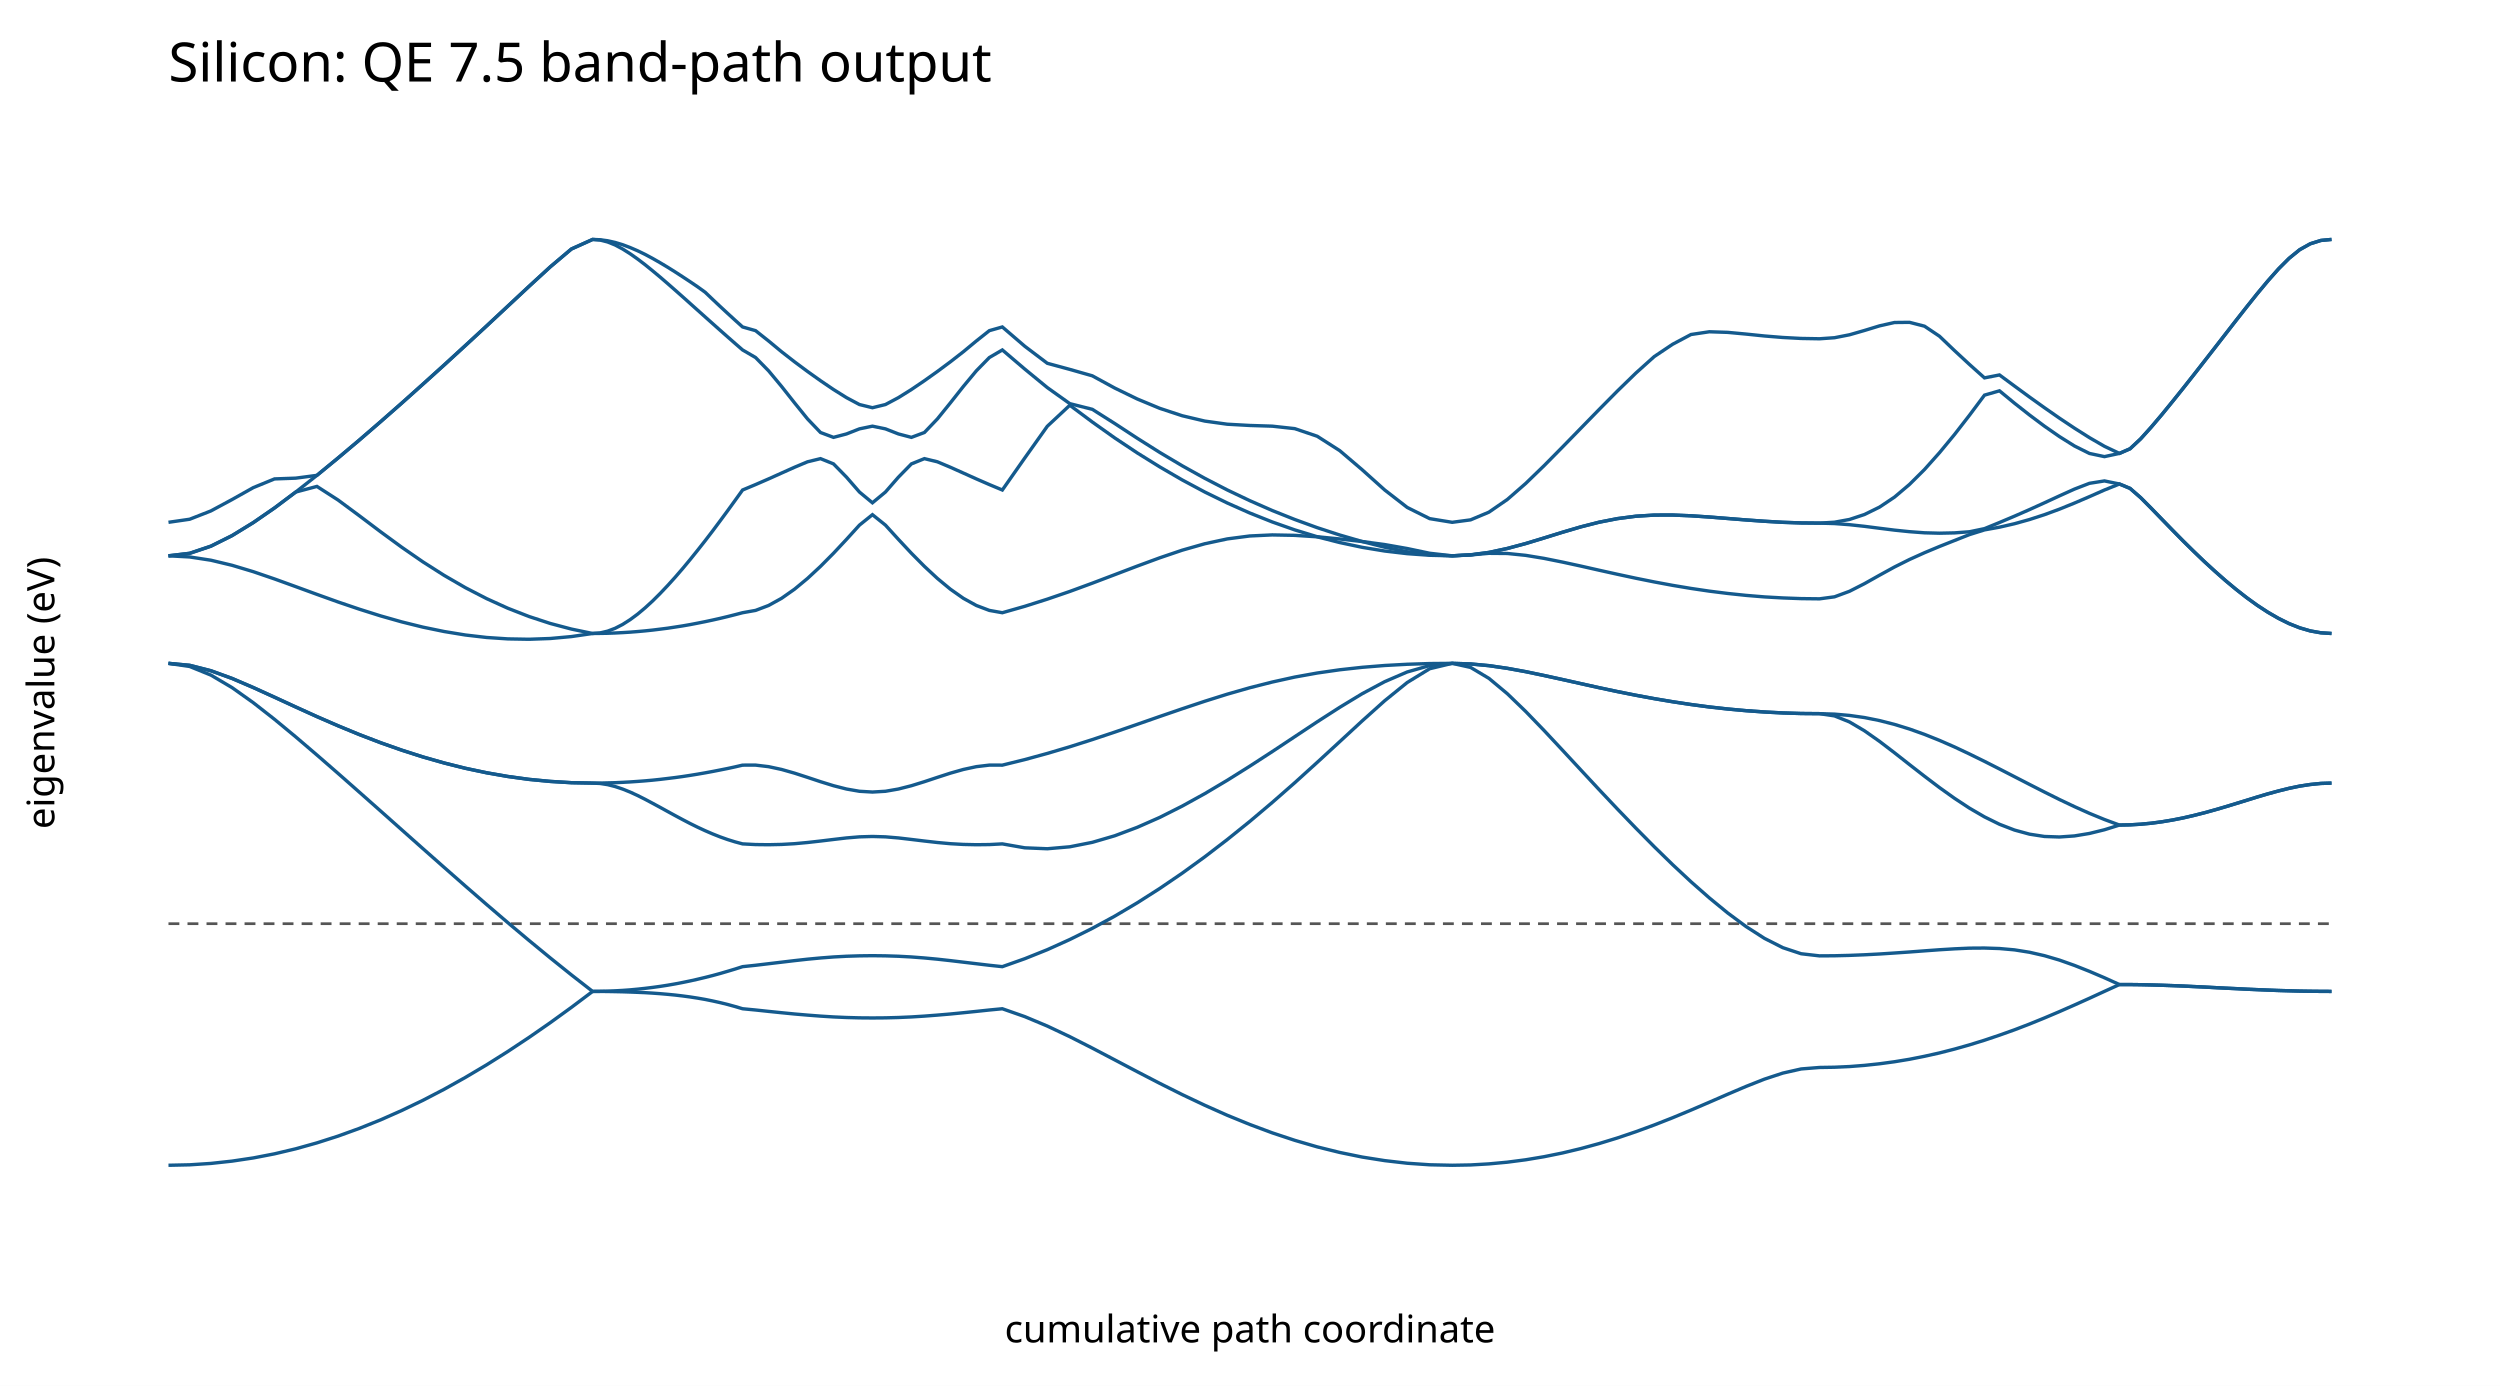
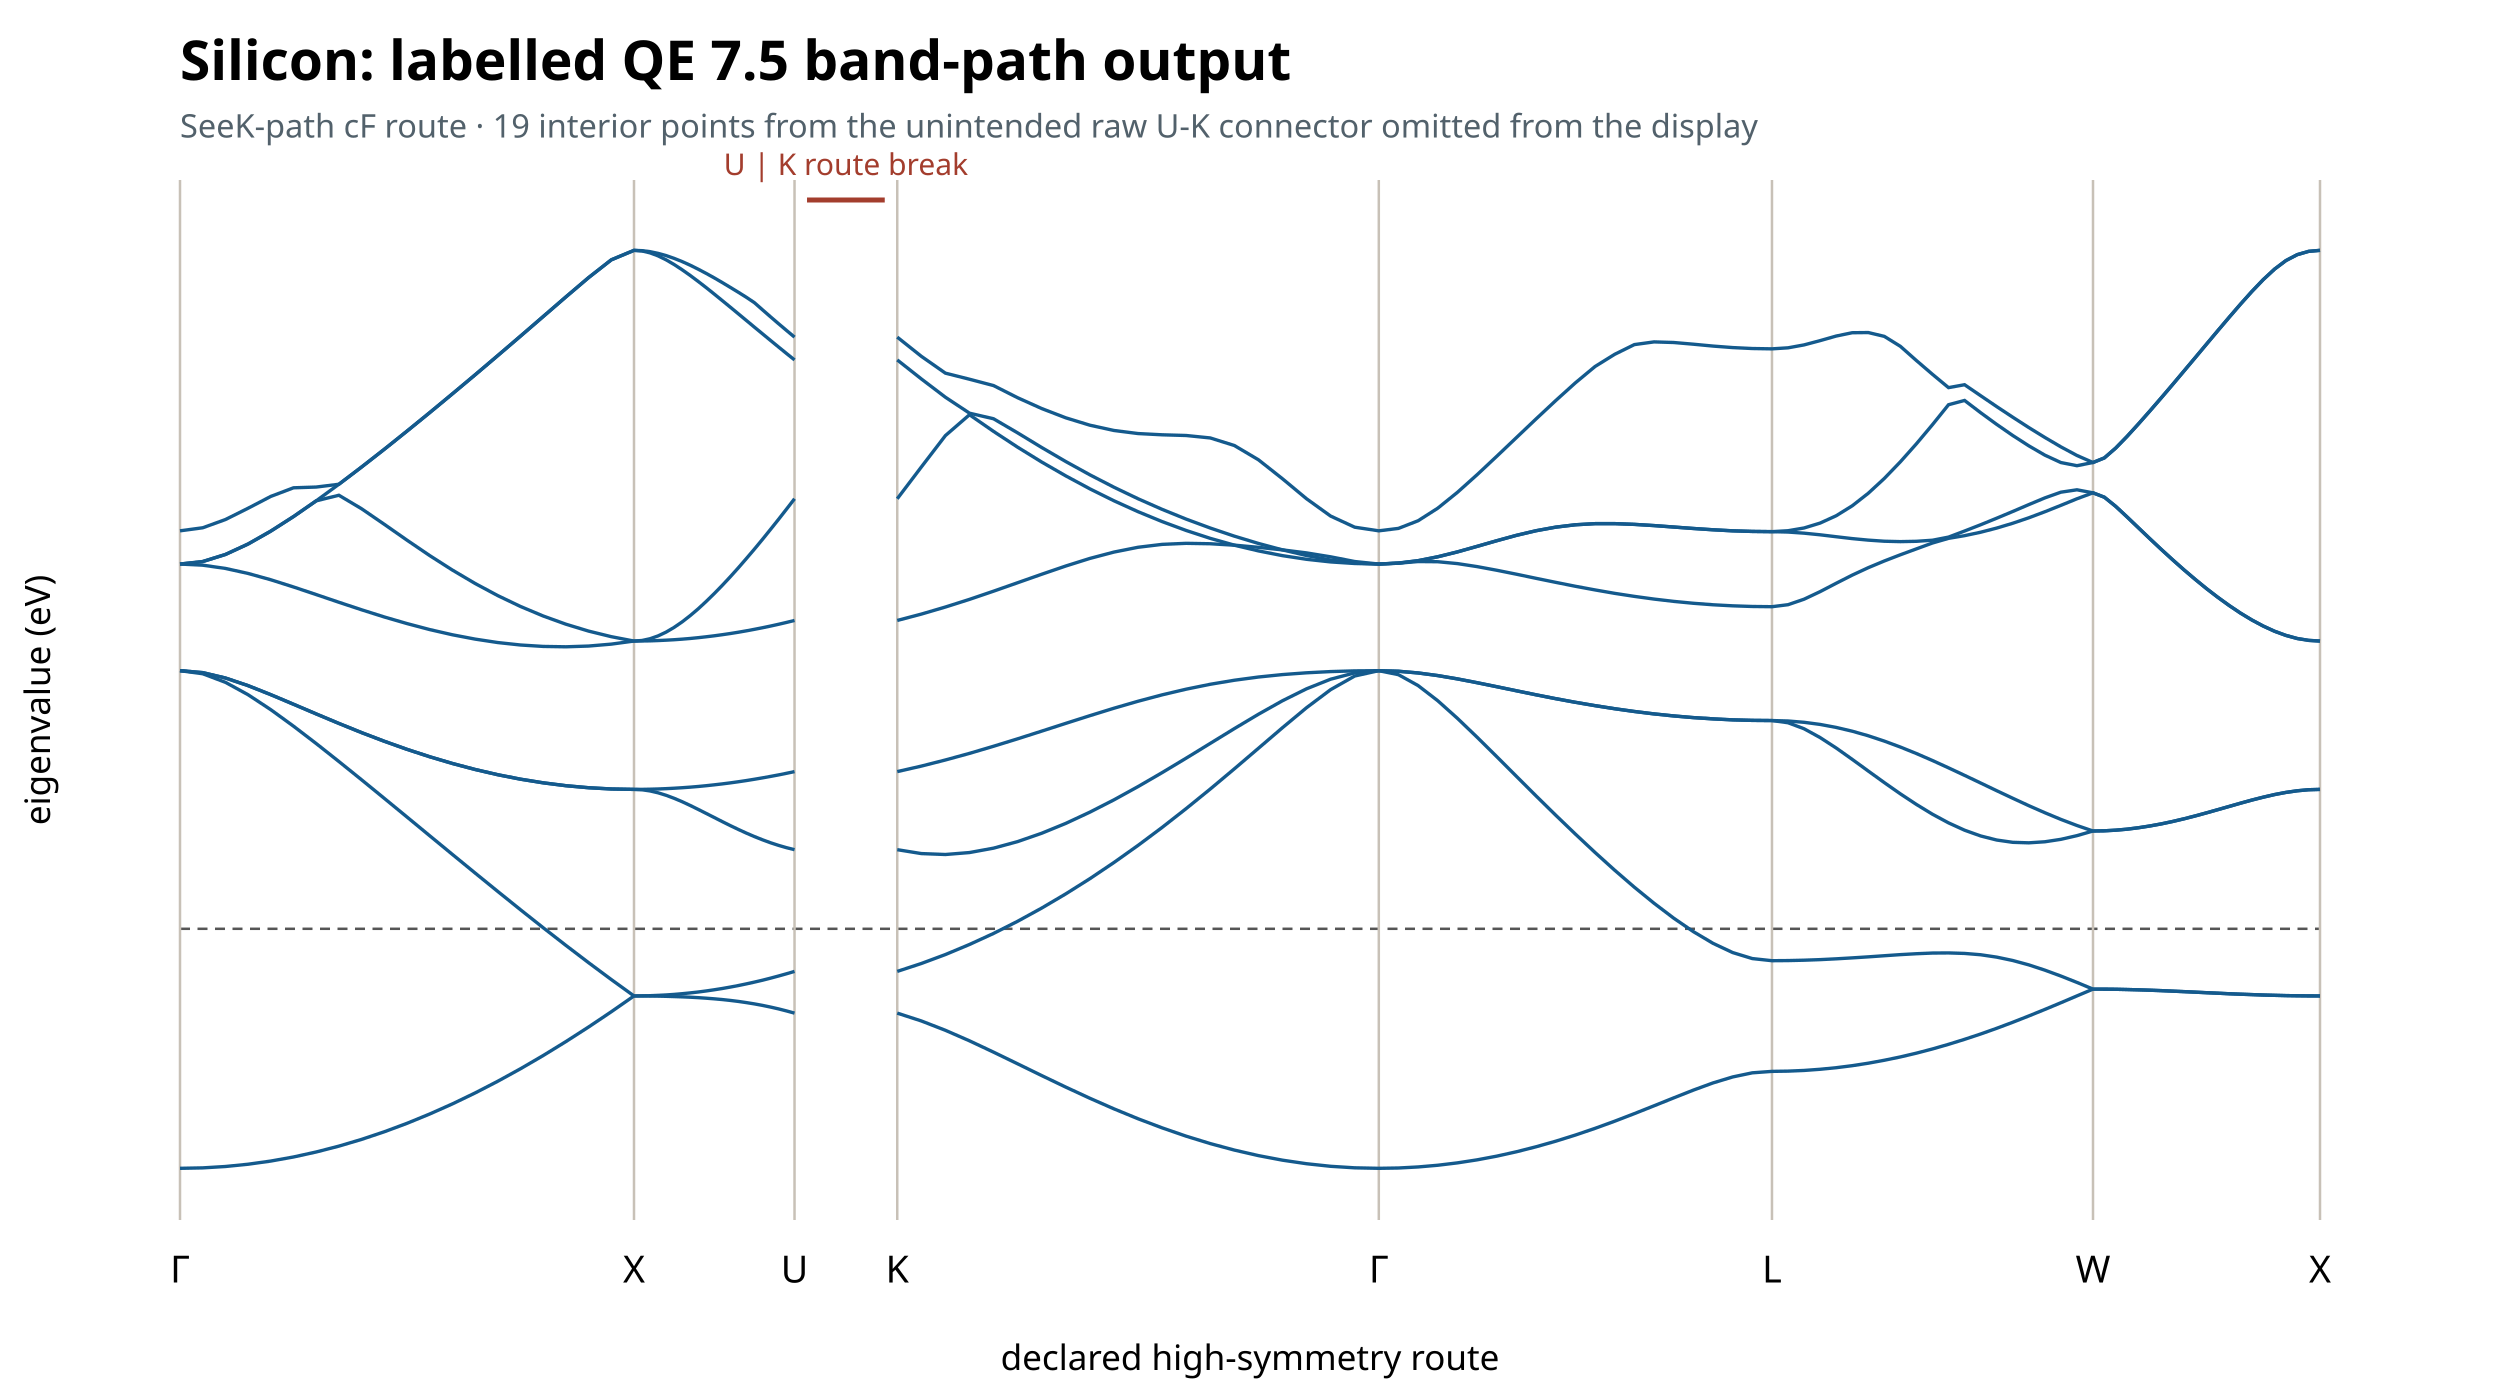
- <svg xmlns="http://www.w3.org/2000/svg" viewBox="0 0 920 510" role="img" aria-labelledby="title desc">
+ <svg xmlns="http://www.w3.org/2000/svg" viewBox="0 0 1000 560" role="img" aria-labelledby="title desc">
  <rect width="100%" height="100%" fill="white" />
-   <line x1="62" y1="339.92" x2="858" y2="339.92" stroke="#555" stroke-dasharray="4 3" />
-   <polyline fill="none" stroke="#145a8d" stroke-width="1.25" points="62.00,428.82 69.80,428.65 77.61,428.14 85.41,427.29 93.22,426.12 101.02,424.61 108.83,422.76 116.63,420.58 124.43,418.08 132.24,415.25 140.04,412.12 147.85,408.66 155.65,404.91 163.46,400.85 171.26,396.49 179.07,391.86 186.87,386.95 194.67,381.78 202.48,376.36 210.28,370.71 218.09,364.84 220.85,364.84 223.61,364.87 226.37,364.92 229.12,364.98 231.88,365.07 234.64,365.18 237.40,365.30 240.16,365.47 242.92,365.67 245.68,365.91 248.44,366.18 251.20,366.51 253.96,366.88 256.72,367.31 259.48,367.79 262.24,368.35 264.99,368.96 267.75,369.64 270.51,370.40 273.27,371.22 278.05,371.68 282.83,372.19 287.61,372.68 292.39,373.15 297.17,373.56 301.95,373.93 306.73,374.23 311.51,374.44 316.28,374.57 321.06,374.61 325.84,374.57 330.62,374.44 335.40,374.23 340.18,373.93 344.96,373.56 349.74,373.15 354.52,372.68 359.30,372.19 364.08,371.68 368.86,371.22 377.13,374.12 385.41,377.59 393.69,381.50 401.97,385.70 410.24,390.04 418.52,394.39 426.80,398.68 435.08,402.82 443.36,406.74 451.63,410.42 459.91,413.80 468.19,416.89 476.47,419.64 484.74,422.05 493.02,424.10 501.30,425.80 509.58,427.11 517.86,428.07 526.13,428.64 534.41,428.82 541.17,428.70 547.93,428.31 554.69,427.68 561.45,426.80 568.20,425.67 574.96,424.30 581.72,422.68 588.48,420.83 595.24,418.76 602.00,416.47 608.76,413.99 615.52,411.33 622.28,408.52 629.03,405.62 635.79,402.68 642.55,399.80 649.31,397.13 656.07,394.90 662.83,393.37 669.59,392.83 675.10,392.74 680.62,392.49 686.14,392.06 691.66,391.47 697.18,390.72 702.70,389.81 708.22,388.71 713.73,387.48 719.25,386.07 724.77,384.51 730.29,382.80 735.81,380.94 741.33,378.97 746.85,376.85 752.36,374.61 757.88,372.27 763.40,369.84 768.92,367.36 774.44,364.82 779.96,362.31 783.86,362.32 787.76,362.37 791.66,362.46 795.57,362.57 799.47,362.71 803.37,362.86 807.27,363.05 811.17,363.23 815.08,363.44 818.98,363.64 822.88,363.82 826.78,364.02 830.68,364.19 834.59,364.35 838.49,364.50 842.39,364.61 846.29,364.72 850.20,364.78 854.10,364.82 858.00,364.84" />
-   <polyline fill="none" stroke="#145a8d" stroke-width="1.25" points="62.00,244.11 69.80,245.26 77.61,248.44 85.41,253.05 93.22,258.60 101.02,264.71 108.83,271.17 116.63,277.84 124.43,284.63 132.24,291.52 140.04,298.43 147.85,305.38 155.65,312.31 163.46,319.21 171.26,326.07 179.07,332.85 186.87,339.53 194.67,346.08 202.48,352.50 210.28,358.76 218.09,364.84 220.85,364.81 223.61,364.75 226.37,364.62 229.12,364.47 231.88,364.27 234.64,364.01 237.40,363.71 240.16,363.37 242.92,362.99 245.68,362.56 248.44,362.08 251.20,361.55 253.96,360.98 256.72,360.36 259.48,359.70 262.24,359.00 264.99,358.25 267.75,357.44 270.51,356.61 273.27,355.73 278.05,355.22 282.83,354.65 287.61,354.08 292.39,353.51 297.17,352.98 301.95,352.53 306.73,352.16 311.51,351.90 316.28,351.75 321.06,351.69 325.84,351.75 330.62,351.90 335.40,352.16 340.18,352.53 344.96,352.98 349.74,353.51 354.52,354.08 359.30,354.65 364.08,355.22 368.86,355.73 377.13,352.80 385.41,349.48 393.69,345.74 401.97,341.63 410.24,337.13 418.52,332.23 426.80,326.95 435.08,321.31 443.36,315.31 451.63,308.96 459.91,302.29 468.19,295.30 476.47,288.04 484.74,280.55 493.02,272.93 501.30,265.28 509.58,257.86 517.86,251.16 526.13,246.09 534.41,244.11 541.17,245.61 547.93,249.64 554.69,255.28 561.45,261.81 568.20,268.80 574.96,276.03 581.72,283.32 588.48,290.59 595.24,297.75 602.00,304.76 608.76,311.59 615.52,318.18 622.28,324.48 629.03,330.42 635.79,335.97 642.55,340.97 649.31,345.31 656.07,348.74 662.83,350.98 669.59,351.76 675.10,351.72 680.62,351.58 686.14,351.36 691.66,351.07 697.18,350.71 702.70,350.33 708.22,349.91 713.73,349.51 719.25,349.17 724.77,348.92 730.29,348.88 735.81,349.06 741.33,349.55 746.85,350.43 752.36,351.69 757.88,353.31 763.40,355.27 768.92,357.46 774.44,359.82 779.96,362.31 783.86,362.32 787.76,362.37 791.66,362.46 795.57,362.57 799.47,362.71 803.37,362.86 807.27,363.05 811.17,363.23 815.08,363.44 818.98,363.64 822.88,363.82 826.78,364.02 830.68,364.19 834.59,364.35 838.49,364.50 842.39,364.61 846.29,364.72 850.20,364.78 854.10,364.82 858.00,364.84" />
-   <polyline fill="none" stroke="#145a8d" stroke-width="1.25" points="62.00,244.11 69.80,244.84 77.61,246.83 85.41,249.67 93.22,253.02 101.02,256.57 108.83,260.17 116.63,263.71 124.43,267.10 132.24,270.32 140.04,273.31 147.85,276.06 155.65,278.56 163.46,280.78 171.26,282.73 179.07,284.38 186.87,285.74 194.67,286.81 202.48,287.56 210.28,288.03 218.09,288.18 220.85,288.32 223.61,288.75 226.37,289.45 229.12,290.37 231.88,291.48 234.64,292.75 237.40,294.14 240.16,295.61 242.92,297.10 245.68,298.62 248.44,300.13 251.20,301.61 253.96,303.05 256.72,304.41 259.48,305.69 262.24,306.88 264.99,307.97 267.75,308.95 270.51,309.81 273.27,310.55 278.05,310.80 282.83,310.86 287.61,310.75 292.39,310.48 297.17,310.04 301.95,309.50 306.73,308.92 311.51,308.36 316.28,307.96 321.06,307.82 325.84,307.96 330.62,308.36 335.40,308.92 340.18,309.50 344.96,310.04 349.74,310.48 354.52,310.75 359.30,310.86 364.08,310.80 368.86,310.55 377.13,312.00 385.41,312.34 393.69,311.62 401.97,309.98 410.24,307.56 418.52,304.45 426.80,300.80 435.08,296.63 443.36,292.06 451.63,287.15 459.91,281.96 468.19,276.59 476.47,271.10 484.74,265.62 493.02,260.30 501.30,255.28 509.58,250.85 517.86,247.28 526.13,244.93 534.41,244.11 541.17,244.33 547.93,244.96 554.69,245.94 561.45,247.17 568.20,248.58 574.96,250.06 581.72,251.57 588.48,253.07 595.24,254.51 602.00,255.85 608.76,257.10 615.52,258.24 622.28,259.26 629.03,260.16 635.79,260.91 642.55,261.53 649.31,262.01 656.07,262.36 662.83,262.57 669.59,262.63 675.10,263.45 680.62,265.68 686.14,268.94 691.66,272.82 697.18,277.03 702.70,281.37 708.22,285.66 713.73,289.83 719.25,293.77 724.77,297.40 730.29,300.61 735.81,303.33 741.33,305.46 746.85,306.97 752.36,307.82 757.88,308.01 763.40,307.62 768.92,306.71 774.44,305.35 779.96,303.62 783.86,303.54 787.76,303.31 791.66,302.94 795.57,302.42 799.47,301.77 803.37,301.00 807.27,300.10 811.17,299.11 815.08,298.03 818.98,296.89 822.88,295.70 826.78,294.50 830.68,293.29 834.59,292.13 838.49,291.07 842.39,290.10 846.29,289.29 850.20,288.69 854.10,288.30 858.00,288.18" />
-   <polyline fill="none" stroke="#145a8d" stroke-width="1.25" points="62.00,244.11 69.80,244.84 77.61,246.83 85.41,249.67 93.22,253.02 101.02,256.57 108.83,260.17 116.63,263.71 124.43,267.10 132.24,270.32 140.04,273.31 147.85,276.06 155.65,278.56 163.46,280.78 171.26,282.73 179.07,284.38 186.87,285.74 194.67,286.81 202.48,287.56 210.28,288.03 218.09,288.18 220.85,288.17 223.61,288.10 226.37,288.03 229.12,287.90 231.88,287.75 234.64,287.56 237.40,287.35 240.16,287.10 242.92,286.81 245.68,286.48 248.44,286.14 251.20,285.76 253.96,285.34 256.72,284.89 259.48,284.41 262.24,283.90 264.99,283.36 267.75,282.81 270.51,282.21 273.27,281.57 278.05,281.56 282.83,282.13 287.61,283.16 292.39,284.52 297.17,286.07 301.95,287.66 306.73,289.14 311.51,290.36 316.28,291.19 321.06,291.47 325.84,291.19 330.62,290.36 335.40,289.14 340.18,287.66 344.96,286.07 349.74,284.52 354.52,283.16 359.30,282.13 364.08,281.56 368.86,281.57 377.13,279.53 385.41,277.26 393.69,274.81 401.97,272.17 410.24,269.41 418.52,266.55 426.80,263.66 435.08,260.82 443.36,258.06 451.63,255.46 459.91,253.09 468.19,250.99 476.47,249.16 484.74,247.67 493.02,246.48 501.30,245.57 509.58,244.90 517.86,244.45 526.13,244.19 534.41,244.11 541.17,244.33 547.93,244.96 554.69,245.94 561.45,247.17 568.20,248.58 574.96,250.06 581.72,251.57 588.48,253.07 595.24,254.51 602.00,255.85 608.76,257.10 615.52,258.24 622.28,259.26 629.03,260.16 635.79,260.91 642.55,261.53 649.31,262.01 656.07,262.36 662.83,262.57 669.59,262.63 675.10,262.80 680.62,263.28 686.14,264.06 691.66,265.17 697.18,266.58 702.70,268.28 708.22,270.25 713.73,272.46 719.25,274.87 724.77,277.47 730.29,280.18 735.81,282.98 741.33,285.82 746.85,288.66 752.36,291.47 757.88,294.22 763.40,296.84 768.92,299.31 774.44,301.58 779.96,303.62 783.86,303.54 787.76,303.31 791.66,302.94 795.57,302.42 799.47,301.77 803.37,301.00 807.27,300.10 811.17,299.11 815.08,298.03 818.98,296.89 822.88,295.70 826.78,294.50 830.68,293.29 834.59,292.13 838.49,291.07 842.39,290.10 846.29,289.29 850.20,288.69 854.10,288.30 858.00,288.18" />
-   <polyline fill="none" stroke="#145a8d" stroke-width="1.25" points="62.00,204.54 69.80,204.96 77.61,206.16 85.41,208.03 93.22,210.38 101.02,213.05 108.83,215.88 116.63,218.73 124.43,221.53 132.24,224.18 140.04,226.64 147.85,228.86 155.65,230.79 163.46,232.40 171.26,233.68 179.07,234.59 186.87,235.11 194.67,235.25 202.48,234.97 210.28,234.26 218.09,233.12 220.85,233.09 223.61,233.04 226.37,232.94 229.12,232.80 231.88,232.63 234.64,232.41 237.40,232.16 240.16,231.87 242.92,231.53 245.68,231.18 248.44,230.76 251.20,230.33 253.96,229.85 256.72,229.32 259.48,228.77 262.24,228.18 264.99,227.56 267.75,226.90 270.51,226.20 273.27,225.48 278.05,224.63 282.83,222.82 287.61,220.18 292.39,216.82 297.17,212.86 301.95,208.42 306.73,203.60 311.51,198.49 316.28,193.24 321.06,189.40 325.84,193.24 330.62,198.49 335.40,203.60 340.18,208.42 344.96,212.86 349.74,216.82 354.52,220.18 359.30,222.82 364.08,224.63 368.86,225.48 377.13,223.12 385.41,220.49 393.69,217.65 401.97,214.61 410.24,211.47 418.52,208.32 426.80,205.27 435.08,202.46 443.36,200.10 451.63,198.32 459.91,197.24 468.19,196.85 476.47,197.01 484.74,197.55 493.02,199.66 501.30,201.42 509.58,202.78 517.86,203.75 526.13,204.34 534.41,204.54 541.17,204.22 547.93,203.62 554.69,203.68 561.45,204.37 568.20,205.48 574.96,206.84 581.72,208.31 588.48,209.84 595.24,211.34 602.00,212.79 608.76,214.15 615.52,215.41 622.28,216.54 629.03,217.54 635.79,218.39 642.55,219.10 649.31,219.66 656.07,220.04 662.83,220.29 669.59,220.37 675.10,219.63 680.62,217.59 686.14,214.78 691.66,211.68 697.18,208.65 702.70,205.89 708.22,203.40 713.73,201.10 719.25,198.91 724.77,196.73 730.29,195.00 735.81,194.00 741.33,192.73 746.85,191.19 752.36,189.40 757.88,187.37 763.40,185.13 768.92,182.76 774.44,180.32 779.96,178.11 783.86,179.73 787.76,183.13 791.66,187.05 795.57,191.08 799.47,195.09 803.37,199.05 807.27,202.89 811.17,206.63 815.08,210.21 818.98,213.65 822.88,216.89 826.78,219.94 830.68,222.76 834.59,225.31 838.49,227.56 842.39,229.49 846.29,231.04 850.20,232.18 854.10,232.87 858.00,233.12" />
-   <polyline fill="none" stroke="#145a8d" stroke-width="1.25" points="62.00,204.54 69.80,203.62 77.61,200.99 85.41,197.10 93.22,192.31 101.02,186.93 108.83,181.07 116.63,179.00 124.43,184.02 132.24,189.80 140.04,195.68 147.85,201.39 155.65,206.78 163.46,211.75 171.26,216.26 179.07,220.29 186.87,223.83 194.67,226.87 202.48,229.43 210.28,231.50 218.09,233.12 220.85,232.91 223.61,232.26 226.37,231.21 229.12,229.80 231.88,228.04 234.64,226.00 237.40,223.69 240.16,221.16 242.92,218.41 245.68,215.50 248.44,212.45 251.20,209.25 253.96,205.93 256.72,202.50 259.48,199.00 262.24,195.40 264.99,191.71 267.75,187.97 270.51,184.16 273.27,180.32 278.05,178.32 282.83,176.24 287.61,174.09 292.39,171.95 297.17,169.94 301.95,168.78 306.73,170.71 311.51,175.59 316.28,181.07 321.06,185.03 325.84,181.07 330.62,175.59 335.40,170.71 340.18,168.78 344.96,169.94 349.74,171.95 354.52,174.09 359.30,176.24 364.08,178.32 368.86,180.32 377.13,168.52 385.41,156.86 393.69,149.13 401.97,155.30 410.24,161.17 418.52,166.68 426.80,171.82 435.08,176.63 443.36,181.06 451.63,185.10 459.91,188.78 468.19,192.08 476.47,195.00 484.74,197.52 493.02,198.34 501.30,199.29 509.58,201.38 517.86,203.04 526.13,204.16 534.41,204.54 541.17,204.22 547.93,203.29 554.69,201.84 561.45,200.03 568.20,197.98 574.96,195.88 581.72,193.89 588.48,192.17 595.24,190.85 602.00,189.97 608.76,189.55 615.52,189.53 622.28,189.81 629.03,190.26 635.79,190.80 642.55,191.34 649.31,191.82 656.07,192.21 662.83,192.44 669.59,192.51 675.10,192.67 680.62,193.09 686.14,193.69 691.66,194.40 697.18,195.09 702.70,195.66 708.22,196.07 713.73,196.22 719.25,196.10 724.77,195.69 730.29,194.54 735.81,192.28 741.33,189.95 746.85,187.53 752.36,185.03 757.88,182.48 763.40,179.99 768.92,177.86 774.44,176.98 779.96,178.11 783.86,179.73 787.76,183.13 791.66,187.05 795.57,191.08 799.47,195.09 803.37,199.05 807.27,202.89 811.17,206.63 815.08,210.21 818.98,213.65 822.88,216.89 826.78,219.94 830.68,222.76 834.59,225.31 838.49,227.56 842.39,229.49 846.29,231.04 850.20,232.18 854.10,232.87 858.00,233.12" />
-   <polyline fill="none" stroke="#145a8d" stroke-width="1.25" points="62.00,204.54 69.80,203.62 77.61,200.99 85.41,197.10 93.22,192.31 101.02,186.93 108.83,181.07 116.63,174.93 124.43,168.52 132.24,161.94 140.04,155.20 147.85,148.34 155.65,141.36 163.46,134.31 171.26,127.16 179.07,119.95 186.87,112.67 194.67,105.39 202.48,98.22 210.28,91.63 218.09,88.11 220.85,88.34 223.61,89.05 226.37,90.16 229.12,91.63 231.88,93.37 234.64,95.32 237.40,97.42 240.16,99.66 242.92,101.96 245.68,104.34 248.44,106.76 251.20,109.20 253.96,111.67 256.72,114.14 259.48,116.61 262.24,119.07 264.99,121.52 267.75,123.96 270.51,126.38 273.27,128.78 278.05,131.57 282.83,136.45 287.61,142.20 292.39,148.25 297.17,154.16 301.95,159.16 306.73,160.95 311.51,159.69 316.28,157.82 321.06,156.83 325.84,157.82 330.62,159.69 335.40,160.95 340.18,159.16 344.96,154.16 349.74,148.25 354.52,142.20 359.30,136.45 364.08,131.57 368.86,128.78 377.13,135.83 385.41,142.63 393.69,148.54 401.97,150.63 410.24,155.86 418.52,161.28 426.80,166.50 435.08,171.42 443.36,176.02 451.63,180.30 459.91,184.24 468.19,187.87 476.47,191.17 484.74,194.18 493.02,196.88 501.30,199.28 509.58,200.40 517.86,201.86 526.13,203.60 534.41,204.54 541.17,204.16 547.93,203.29 554.69,201.84 561.45,200.03 568.20,197.98 574.96,195.88 581.72,193.89 588.48,192.17 595.24,190.85 602.00,189.97 608.76,189.55 615.52,189.53 622.28,189.81 629.03,190.26 635.79,190.80 642.55,191.34 649.31,191.82 656.07,192.21 662.83,192.44 669.59,192.51 675.10,192.17 680.62,191.16 686.14,189.33 691.66,186.62 697.18,182.93 702.70,178.26 708.22,172.77 713.73,166.59 719.25,159.91 724.77,152.80 730.29,145.41 735.81,143.82 741.33,148.37 746.85,152.71 752.36,156.83 757.88,160.66 763.40,164.12 768.92,166.87 774.44,168.04 779.96,166.85 783.86,165.15 787.76,161.50 791.66,157.17 795.57,152.56 799.47,147.78 803.37,142.92 807.27,137.98 811.17,132.98 815.08,127.96 818.98,122.93 822.88,117.91 826.78,112.94 830.68,108.06 834.59,103.36 838.49,98.96 842.39,95.06 846.29,91.89 850.20,89.70 854.10,88.48 858.00,88.11" />
-   <polyline fill="none" stroke="#145a8d" stroke-width="1.25" points="62.00,192.21 69.80,191.08 77.61,188.02 85.41,183.82 93.22,179.44 101.02,176.24 108.83,175.96 116.63,174.93 124.43,168.52 132.24,161.94 140.04,155.20 147.85,148.34 155.65,141.36 163.46,134.31 171.26,127.16 179.07,119.95 186.87,112.67 194.67,105.39 202.48,98.22 210.28,91.63 218.09,88.11 220.85,88.23 223.61,88.60 226.37,89.22 229.12,90.05 231.88,91.09 234.64,92.28 237.40,93.62 240.16,95.10 242.92,96.68 245.68,98.33 248.44,100.06 251.20,101.85 253.96,103.67 256.72,105.54 259.48,107.53 262.24,110.16 264.99,112.75 267.75,115.31 270.51,117.83 273.27,120.32 278.05,121.68 282.83,125.47 287.61,129.43 292.39,133.15 297.17,136.70 301.95,140.10 306.73,143.34 311.51,146.33 316.28,148.87 321.06,150.04 325.84,148.87 330.62,146.33 335.40,143.34 340.18,140.10 344.96,136.70 349.74,133.15 354.52,129.43 359.30,125.47 364.08,121.68 368.86,120.32 377.13,127.43 385.41,133.69 393.69,135.94 401.97,138.30 410.24,142.81 418.52,146.83 426.80,150.27 435.08,153.00 443.36,154.96 451.63,156.11 459.91,156.57 468.19,156.83 476.47,157.74 484.74,160.54 493.02,165.83 501.30,172.89 509.58,180.32 517.86,186.74 526.13,190.86 534.41,192.21 541.17,191.31 547.93,188.47 554.69,183.81 561.45,177.92 568.20,171.39 574.96,164.55 581.72,157.62 588.48,150.69 595.24,143.86 602.00,137.29 608.76,131.22 615.52,126.69 622.28,123.10 629.03,122.09 635.79,122.31 642.55,122.94 649.31,123.64 656.07,124.19 662.83,124.55 669.59,124.67 675.10,124.28 680.62,123.20 686.14,121.61 691.66,119.92 697.18,118.68 702.70,118.62 708.22,120.04 713.73,123.73 719.25,129.01 724.77,134.12 730.29,139.06 735.81,137.98 741.33,142.06 746.85,146.10 752.36,150.04 757.88,153.88 763.40,157.56 768.92,161.05 774.44,164.24 779.96,166.85 783.86,165.15 787.76,161.50 791.66,157.17 795.57,152.56 799.47,147.78 803.37,142.92 807.27,137.98 811.17,132.98 815.08,127.96 818.98,122.93 822.88,117.91 826.78,112.94 830.68,108.06 834.59,103.36 838.49,98.96 842.39,95.06 846.29,91.89 850.20,89.70 854.10,88.48 858.00,88.11" />
-   <text x="62" y="30" font-family="sans-serif" font-size="20">Silicon: QE 7.5 band-path output</text>
-   <text x="460.0" y="494" text-anchor="middle" font-family="sans-serif" font-size="14">cumulative path coordinate</text>
-   <text x="20" y="255.0" transform="rotate(-90 20 255.0)" text-anchor="middle" font-family="sans-serif" font-size="14">eigenvalue (eV)</text>
+   <line x1="72" y1="371.52" x2="928" y2="371.52" stroke="#555" stroke-dasharray="4 3" />
+   <line x1="72.00" y1="72" x2="72.00" y2="488" stroke="#c8c1b7" stroke-width="1" />
+   <text x="72.00" y="513" text-anchor="middle" font-family="sans-serif" font-size="15">Γ</text>
+   <line x1="253.60" y1="72" x2="253.60" y2="488" stroke="#c8c1b7" stroke-width="1" />
+   <text x="253.60" y="513" text-anchor="middle" font-family="sans-serif" font-size="15">X</text>
+   <line x1="317.81" y1="72" x2="317.81" y2="488" stroke="#c8c1b7" stroke-width="1" />
+   <text x="317.81" y="513" text-anchor="middle" font-family="sans-serif" font-size="15">U</text>
+   <line x1="358.90" y1="72" x2="358.90" y2="488" stroke="#c8c1b7" stroke-width="1" />
+   <text x="358.90" y="513" text-anchor="middle" font-family="sans-serif" font-size="15">K</text>
+   <line x1="551.52" y1="72" x2="551.52" y2="488" stroke="#c8c1b7" stroke-width="1" />
+   <text x="551.52" y="513" text-anchor="middle" font-family="sans-serif" font-size="15">Γ</text>
+   <line x1="708.79" y1="72" x2="708.79" y2="488" stroke="#c8c1b7" stroke-width="1" />
+   <text x="708.79" y="513" text-anchor="middle" font-family="sans-serif" font-size="15">L</text>
+   <line x1="837.20" y1="72" x2="837.20" y2="488" stroke="#c8c1b7" stroke-width="1" />
+   <text x="837.20" y="513" text-anchor="middle" font-family="sans-serif" font-size="15">W</text>
+   <line x1="928.00" y1="72" x2="928.00" y2="488" stroke="#c8c1b7" stroke-width="1" />
+   <text x="928.00" y="513" text-anchor="middle" font-family="sans-serif" font-size="15">X</text>
+   <polyline fill="none" stroke="#145a8d" stroke-width="1.35" points="72.00,467.33 81.08,467.15 90.16,466.60 99.24,465.69 108.32,464.42 117.40,462.79 126.48,460.79 135.56,458.45 144.64,455.75 153.72,452.71 162.80,449.33 171.88,445.60 180.96,441.56 190.04,437.18 199.12,432.49 208.20,427.50 217.28,422.21 226.36,416.63 235.44,410.79 244.52,404.70 253.60,398.38 256.81,398.38 260.02,398.41 263.23,398.46 266.44,398.53 269.65,398.63 272.86,398.74 276.07,398.88 279.28,399.06 282.49,399.28 285.70,399.53 288.91,399.82 292.12,400.17 295.34,400.57 298.55,401.04 301.76,401.56 304.97,402.15 308.18,402.82 311.39,403.55 314.60,404.37 317.81,405.25" />
+   <polyline fill="none" stroke="#145a8d" stroke-width="1.35" points="358.90,405.25 368.53,408.38 378.16,412.12 387.79,416.33 397.42,420.86 407.05,425.53 416.68,430.23 426.32,434.85 435.95,439.31 445.58,443.54 455.21,447.50 464.84,451.14 474.47,454.47 484.10,457.43 493.73,460.03 503.36,462.24 512.99,464.07 522.62,465.49 532.25,466.52 541.89,467.13 551.52,467.33 559.38,467.20 567.24,466.78 575.11,466.10 582.97,465.15 590.83,463.94 598.70,462.46 606.56,460.71 614.42,458.71 622.29,456.48 630.15,454.02 638.02,451.34 645.88,448.48 653.74,445.45 661.61,442.32 669.47,439.16 677.33,436.05 685.20,433.17 693.06,430.78 700.92,429.13 708.79,428.55 715.21,428.45 721.63,428.18 728.05,427.71 734.47,427.08 740.89,426.27 747.31,425.28 753.73,424.10 760.15,422.77 766.57,421.26 772.99,419.58 779.41,417.73 785.83,415.73 792.26,413.60 798.68,411.32 805.10,408.91 811.52,406.38 817.94,403.77 824.36,401.09 830.78,398.36 837.20,395.65 841.74,395.66 846.28,395.71 850.82,395.81 855.36,395.93 859.90,396.08 864.44,396.25 868.98,396.45 873.52,396.65 878.06,396.86 882.60,397.08 887.14,397.28 891.68,397.50 896.22,397.68 900.76,397.84 905.30,398.01 909.84,398.13 914.38,398.24 918.92,398.31 923.46,398.36 928.00,398.38" />
+   <polyline fill="none" stroke="#145a8d" stroke-width="1.35" points="72.00,268.27 81.08,269.50 90.16,272.93 99.24,277.90 108.32,283.88 117.40,290.47 126.48,297.42 135.56,304.61 144.64,311.93 153.72,319.35 162.80,326.81 171.88,334.30 180.96,341.77 190.04,349.21 199.12,356.59 208.20,363.90 217.28,371.10 226.36,378.16 235.44,385.08 244.52,391.82 253.60,398.38 256.81,398.34 260.02,398.28 263.23,398.14 266.44,397.98 269.65,397.76 272.86,397.48 276.07,397.16 279.28,396.80 282.49,396.38 285.70,395.91 288.91,395.40 292.12,394.83 295.34,394.22 298.55,393.55 301.76,392.84 304.97,392.09 308.18,391.27 311.39,390.41 314.60,389.51 317.81,388.56" />
+   <polyline fill="none" stroke="#145a8d" stroke-width="1.35" points="358.90,388.56 368.53,385.40 378.16,381.82 387.79,377.79 397.42,373.37 407.05,368.51 416.68,363.23 426.32,357.54 435.95,351.47 445.58,345.00 455.21,338.16 464.84,330.97 474.47,323.43 484.10,315.61 493.73,307.54 503.36,299.32 512.99,291.08 522.62,283.08 532.25,275.86 541.89,270.40 551.52,268.27 559.38,269.88 567.24,274.23 575.11,280.30 582.97,287.34 590.83,294.88 598.70,302.66 606.56,310.52 614.42,318.36 622.29,326.08 630.15,333.63 638.02,340.99 645.88,348.09 653.74,354.88 661.61,361.29 669.47,367.26 677.33,372.65 685.20,377.33 693.06,381.02 700.92,383.43 708.79,384.28 715.21,384.23 721.63,384.08 728.05,383.85 734.47,383.53 740.89,383.15 747.31,382.74 753.73,382.29 760.15,381.85 766.57,381.49 772.99,381.22 779.41,381.17 785.83,381.37 792.26,381.90 798.68,382.85 805.10,384.20 811.52,385.95 817.94,388.06 824.36,390.42 830.78,392.97 837.20,395.65 841.74,395.66 846.28,395.71 850.82,395.81 855.36,395.93 859.90,396.08 864.44,396.25 868.98,396.45 873.52,396.65 878.06,396.86 882.60,397.08 887.14,397.28 891.68,397.50 896.22,397.68 900.76,397.84 905.30,398.01 909.84,398.13 914.38,398.24 918.92,398.31 923.46,398.36 928.00,398.38" />
+   <polyline fill="none" stroke="#145a8d" stroke-width="1.35" points="72.00,268.27 81.08,269.05 90.16,271.20 99.24,274.26 108.32,277.87 117.40,281.70 126.48,285.57 135.56,289.38 144.64,293.05 153.72,296.51 162.80,299.74 171.88,302.70 180.96,305.39 190.04,307.79 199.12,309.89 208.20,311.67 217.28,313.13 226.36,314.28 235.44,315.09 244.52,315.59 253.60,315.76 256.81,315.91 260.02,316.38 263.23,317.12 266.44,318.12 269.65,319.32 272.86,320.68 276.07,322.18 279.28,323.76 282.49,325.38 285.70,327.01 288.91,328.64 292.12,330.24 295.34,331.78 298.55,333.25 301.76,334.63 304.97,335.91 308.18,337.09 311.39,338.14 314.60,339.07 317.81,339.87" />
+   <polyline fill="none" stroke="#145a8d" stroke-width="1.35" points="358.90,339.87 368.53,341.43 378.16,341.80 387.79,341.02 397.42,339.26 407.05,336.64 416.68,333.30 426.32,329.35 435.95,324.86 445.58,319.94 455.21,314.64 464.84,309.05 474.47,303.26 484.10,297.36 493.73,291.45 503.36,285.71 512.99,280.30 522.62,275.52 532.25,271.68 541.89,269.15 551.52,268.27 559.38,268.50 567.24,269.18 575.11,270.23 582.97,271.56 590.83,273.08 598.70,274.68 606.56,276.31 614.42,277.92 622.29,279.47 630.15,280.92 638.02,282.26 645.88,283.49 653.74,284.59 661.61,285.56 669.47,286.37 677.33,287.04 685.20,287.55 693.06,287.94 700.92,288.15 708.79,288.22 715.21,289.10 721.63,291.51 728.05,295.03 734.47,299.20 740.89,303.75 747.31,308.42 753.73,313.05 760.15,317.54 766.57,321.78 772.99,325.69 779.41,329.15 785.83,332.08 792.26,334.38 798.68,336.01 805.10,336.93 811.52,337.13 817.94,336.71 824.36,335.73 830.78,334.26 837.20,332.40 841.74,332.32 846.28,332.07 850.82,331.67 855.36,331.10 859.90,330.40 864.44,329.57 868.98,328.61 873.52,327.54 878.06,326.38 882.60,325.14 887.14,323.86 891.68,322.57 896.22,321.27 900.76,320.02 905.30,318.87 909.84,317.82 914.38,316.96 918.92,316.31 923.46,315.89 928.00,315.76" />
+   <polyline fill="none" stroke="#145a8d" stroke-width="1.35" points="72.00,268.27 81.08,269.05 90.16,271.20 99.24,274.26 108.32,277.87 117.40,281.70 126.48,285.57 135.56,289.38 144.64,293.05 153.72,296.51 162.80,299.74 171.88,302.70 180.96,305.39 190.04,307.79 199.12,309.89 208.20,311.67 217.28,313.13 226.36,314.28 235.44,315.09 244.52,315.59 253.60,315.76 256.81,315.74 260.02,315.68 263.23,315.59 266.44,315.46 269.65,315.29 272.86,315.09 276.07,314.86 279.28,314.59 282.49,314.28 285.70,313.93 288.91,313.56 292.12,313.15 295.34,312.70 298.55,312.22 301.76,311.70 304.97,311.15 308.18,310.57 311.39,309.97 314.60,309.32 317.81,308.64" />
+   <polyline fill="none" stroke="#145a8d" stroke-width="1.35" points="358.90,308.64 368.53,306.44 378.16,303.99 387.79,301.35 397.42,298.50 407.05,295.53 416.68,292.45 426.32,289.34 435.95,286.27 445.58,283.29 455.21,280.50 464.84,277.94 474.47,275.67 484.10,273.71 493.73,272.10 503.36,270.81 512.99,269.83 522.62,269.12 532.25,268.63 541.89,268.35 551.52,268.27 559.38,268.50 567.24,269.18 575.11,270.23 582.97,271.56 590.83,273.08 598.70,274.68 606.56,276.31 614.42,277.92 622.29,279.47 630.15,280.92 638.02,282.26 645.88,283.49 653.74,284.59 661.61,285.56 669.47,286.37 677.33,287.04 685.20,287.55 693.06,287.94 700.92,288.15 708.79,288.22 715.21,288.40 721.63,288.92 728.05,289.77 734.47,290.97 740.89,292.48 747.31,294.31 753.73,296.44 760.15,298.82 766.57,301.42 772.99,304.21 779.41,307.14 785.83,310.15 792.26,313.21 798.68,316.28 805.10,319.30 811.52,322.27 817.94,325.09 824.36,327.76 830.78,330.20 837.20,332.40 841.74,332.32 846.28,332.07 850.82,331.67 855.36,331.10 859.90,330.40 864.44,329.57 868.98,328.61 873.52,327.54 878.06,326.38 882.60,325.14 887.14,323.86 891.68,322.57 896.22,321.27 900.76,320.02 905.30,318.87 909.84,317.82 914.38,316.96 918.92,316.31 923.46,315.89 928.00,315.76" />
+   <polyline fill="none" stroke="#145a8d" stroke-width="1.35" points="72.00,225.62 81.08,226.07 90.16,227.37 99.24,229.38 108.32,231.91 117.40,234.79 126.48,237.83 135.56,240.91 144.64,243.92 153.72,246.79 162.80,249.43 171.88,251.83 180.96,253.91 190.04,255.64 199.12,257.02 208.20,258.00 217.28,258.57 226.36,258.72 235.44,258.42 244.52,257.65 253.60,256.42 256.81,256.39 260.02,256.34 263.23,256.22 266.44,256.07 269.65,255.89 272.86,255.66 276.07,255.39 279.28,255.07 282.49,254.71 285.70,254.32 288.91,253.88 292.12,253.41 295.34,252.89 298.55,252.33 301.76,251.73 304.97,251.10 308.18,250.43 311.39,249.72 314.60,248.97 317.81,248.18" />
+   <polyline fill="none" stroke="#145a8d" stroke-width="1.35" points="358.90,248.18 368.53,245.64 378.16,242.81 387.79,239.75 397.42,236.47 407.05,233.09 416.68,229.70 426.32,226.40 435.95,223.37 445.58,220.83 455.21,218.91 464.84,217.75 474.47,217.33 484.10,217.50 493.73,218.08 503.36,220.36 512.99,222.26 522.62,223.72 532.25,224.77 541.89,225.40 551.52,225.62 559.38,225.27 567.24,224.62 575.11,224.69 582.97,225.44 590.83,226.64 598.70,228.10 606.56,229.68 614.42,231.33 622.29,232.94 630.15,234.51 638.02,235.97 645.88,237.34 653.74,238.55 661.61,239.63 669.47,240.55 677.33,241.31 685.20,241.91 693.06,242.33 700.92,242.59 708.79,242.68 715.21,241.88 721.63,239.68 728.05,236.65 734.47,233.31 740.89,230.05 747.31,227.07 753.73,224.39 760.15,221.91 766.57,219.55 772.99,217.20 779.41,215.34 785.83,214.26 792.26,212.89 798.68,211.23 805.10,209.30 811.52,207.12 817.94,204.70 824.36,202.14 830.78,199.51 837.20,197.13 841.74,198.88 846.28,202.54 850.82,206.77 855.36,211.11 859.90,215.44 864.44,219.70 868.98,223.84 873.52,227.87 878.06,231.73 882.60,235.44 887.14,238.93 891.68,242.21 896.22,245.26 900.76,248.00 905.30,250.43 909.84,252.51 914.38,254.17 918.92,255.41 923.46,256.15 928.00,256.42" />
+   <polyline fill="none" stroke="#145a8d" stroke-width="1.35" points="72.00,225.62 81.08,224.62 90.16,221.79 99.24,217.60 108.32,212.44 117.40,206.63 126.48,200.33 135.56,198.10 144.64,203.51 153.72,209.73 162.80,216.07 171.88,222.23 180.96,228.03 190.04,233.39 199.12,238.25 208.20,242.59 217.28,246.40 226.36,249.68 235.44,252.44 244.52,254.67 253.60,256.42 256.81,256.19 260.02,255.49 263.23,254.36 266.44,252.84 269.65,250.95 272.86,248.75 276.07,246.25 279.28,243.53 282.49,240.56 285.70,237.43 288.91,234.14 292.12,230.70 295.34,227.12 298.55,223.42 301.76,219.65 304.97,215.77 308.18,211.79 311.39,207.77 314.60,203.66 317.81,199.51" />
+   <polyline fill="none" stroke="#145a8d" stroke-width="1.35" points="358.90,199.51 368.53,186.80 378.16,174.24 387.79,165.90 397.42,172.56 407.05,178.88 416.68,184.82 426.32,190.36 435.95,195.54 445.58,200.31 455.21,204.67 464.84,208.63 474.47,212.19 484.10,215.34 493.73,218.05 503.36,218.93 512.99,219.96 522.62,222.21 532.25,224.01 541.89,225.20 551.52,225.62 559.38,225.27 567.24,224.27 575.11,222.71 582.97,220.76 590.83,218.55 598.70,216.29 606.56,214.14 614.42,212.29 622.29,210.86 630.15,209.91 638.02,209.46 645.88,209.45 653.74,209.75 661.61,210.23 669.47,210.81 677.33,211.39 685.20,211.91 693.06,212.33 700.92,212.57 708.79,212.66 715.21,212.82 721.63,213.27 728.05,213.92 734.47,214.69 740.89,215.44 747.31,216.05 753.73,216.49 760.15,216.65 766.57,216.52 772.99,216.09 779.41,214.84 785.83,212.41 792.26,209.90 798.68,207.28 805.10,204.59 811.52,201.84 817.94,199.16 824.36,196.87 830.78,195.92 837.20,197.13 841.74,198.88 846.28,202.54 850.82,206.77 855.36,211.11 859.90,215.44 864.44,219.70 868.98,223.84 873.52,227.87 878.06,231.73 882.60,235.44 887.14,238.93 891.68,242.21 896.22,245.26 900.76,248.00 905.30,250.43 909.84,252.51 914.38,254.17 918.92,255.41 923.46,256.15 928.00,256.42" />
+   <polyline fill="none" stroke="#145a8d" stroke-width="1.35" points="72.00,225.62 81.08,224.62 90.16,221.79 99.24,217.60 108.32,212.44 117.40,206.63 126.48,200.33 135.56,193.70 144.64,186.80 153.72,179.71 162.80,172.44 171.88,165.05 180.96,157.53 190.04,149.93 199.12,142.22 208.20,134.45 217.28,126.61 226.36,118.76 235.44,111.04 244.52,103.93 253.60,100.14 256.81,100.39 260.02,101.15 263.23,102.35 266.44,103.93 269.65,105.81 272.86,107.91 276.07,110.17 279.28,112.58 282.49,115.06 285.70,117.63 288.91,120.24 292.12,122.87 295.34,125.53 298.55,128.19 301.76,130.86 304.97,133.50 308.18,136.15 311.39,138.78 314.60,141.39 317.81,143.97" />
+   <polyline fill="none" stroke="#145a8d" stroke-width="1.35" points="358.90,143.97 368.53,151.57 378.16,158.89 387.79,165.27 397.42,167.51 407.05,173.15 416.68,179.00 426.32,184.62 435.95,189.93 445.58,194.89 455.21,199.50 464.84,203.74 474.47,207.65 484.10,211.21 493.73,214.46 503.36,217.37 512.99,219.95 522.62,221.16 532.25,222.73 541.89,224.61 551.52,225.62 559.38,225.20 567.24,224.27 575.11,222.71 582.97,220.76 590.83,218.55 598.70,216.29 606.56,214.14 614.42,212.29 622.29,210.86 630.15,209.91 638.02,209.46 645.88,209.45 653.74,209.75 661.61,210.23 669.47,210.81 677.33,211.39 685.20,211.91 693.06,212.33 700.92,212.57 708.79,212.66 715.21,212.29 721.63,211.19 728.05,209.23 734.47,206.30 740.89,202.32 747.31,197.30 753.73,191.38 760.15,184.72 766.57,177.51 772.99,169.86 779.41,161.89 785.83,160.18 792.26,165.08 798.68,169.76 805.10,174.20 811.52,178.33 817.94,182.06 824.36,185.02 830.78,186.28 837.20,185.00 841.74,183.17 846.28,179.23 850.82,174.57 855.36,169.59 859.90,164.45 864.44,159.21 868.98,153.89 873.52,148.49 878.06,143.09 882.60,137.66 887.14,132.25 891.68,126.90 896.22,121.64 900.76,116.58 905.30,111.84 909.84,107.63 914.38,104.22 918.92,101.85 923.46,100.54 928.00,100.14" />
+   <polyline fill="none" stroke="#145a8d" stroke-width="1.35" points="72.00,212.33 81.08,211.11 90.16,207.82 99.24,203.29 108.32,198.56 117.40,195.12 126.48,194.82 135.56,193.70 144.64,186.80 153.72,179.71 162.80,172.44 171.88,165.05 180.96,157.53 190.04,149.93 199.12,142.22 208.20,134.45 217.28,126.61 226.36,118.76 235.44,111.04 244.52,103.93 253.60,100.14 256.81,100.27 260.02,100.67 263.23,101.34 266.44,102.23 269.65,103.35 272.86,104.63 276.07,106.08 279.28,107.68 282.49,109.37 285.70,111.15 288.91,113.02 292.12,114.95 295.34,116.91 298.55,118.92 301.76,121.07 304.97,123.90 308.18,126.70 311.39,129.46 314.60,132.17 317.81,134.85" />
+   <polyline fill="none" stroke="#145a8d" stroke-width="1.35" points="358.90,134.85 368.53,142.52 378.16,149.26 387.79,151.69 397.42,154.23 407.05,159.09 416.68,163.42 426.32,167.13 435.95,170.08 445.58,172.19 455.21,173.42 464.84,173.92 474.47,174.20 484.10,175.18 493.73,178.20 503.36,183.90 512.99,191.51 522.62,199.51 532.25,206.43 541.89,210.88 551.52,212.33 559.38,211.36 567.24,208.30 575.11,203.27 582.97,196.93 590.83,189.89 598.70,182.52 606.56,175.05 614.42,167.58 622.29,160.23 630.15,153.14 638.02,146.60 645.88,141.72 653.74,137.84 661.61,136.76 669.47,137.00 677.33,137.68 685.20,138.43 693.06,139.03 700.92,139.41 708.79,139.54 715.21,139.13 721.63,137.96 728.05,136.25 734.47,134.42 740.89,133.09 747.31,133.02 753.73,134.55 760.15,138.53 766.57,144.22 772.99,149.73 779.41,155.05 785.83,153.89 792.26,158.28 798.68,162.64 805.10,166.88 811.52,171.02 817.94,174.98 824.36,178.75 830.78,182.19 837.20,185.00 841.74,183.17 846.28,179.23 850.82,174.57 855.36,169.59 859.90,164.45 864.44,159.21 868.98,153.89 873.52,148.49 878.06,143.09 882.60,137.66 887.14,132.25 891.68,126.90 896.22,121.64 900.76,116.58 905.30,111.84 909.84,107.63 914.38,104.22 918.92,101.85 923.46,100.54 928.00,100.14" />
+   <line x1="322.81" y1="80" x2="353.90" y2="80" stroke="#a33d2d" stroke-width="2" />
+   <text x="338.35" y="70" text-anchor="middle" font-family="sans-serif" font-size="12" fill="#a33d2d">U | K route break</text>
+   <text x="72" y="32" font-family="sans-serif" font-size="22" font-weight="700">Silicon: labelled QE 7.5 band-path output</text>
+   <text x="72" y="55" font-family="sans-serif" font-size="13" fill="#52616b">SeeK-path cF route · 19 interior points from the unintended raw U-K connector omitted from the display</text>
+   <text x="500.0" y="548" text-anchor="middle" font-family="sans-serif" font-size="14">declared high-symmetry route</text>
+   <text x="20" y="280.0" transform="rotate(-90 20 280.0)" text-anchor="middle" font-family="sans-serif" font-size="14">eigenvalue (eV)</text>
</svg>
